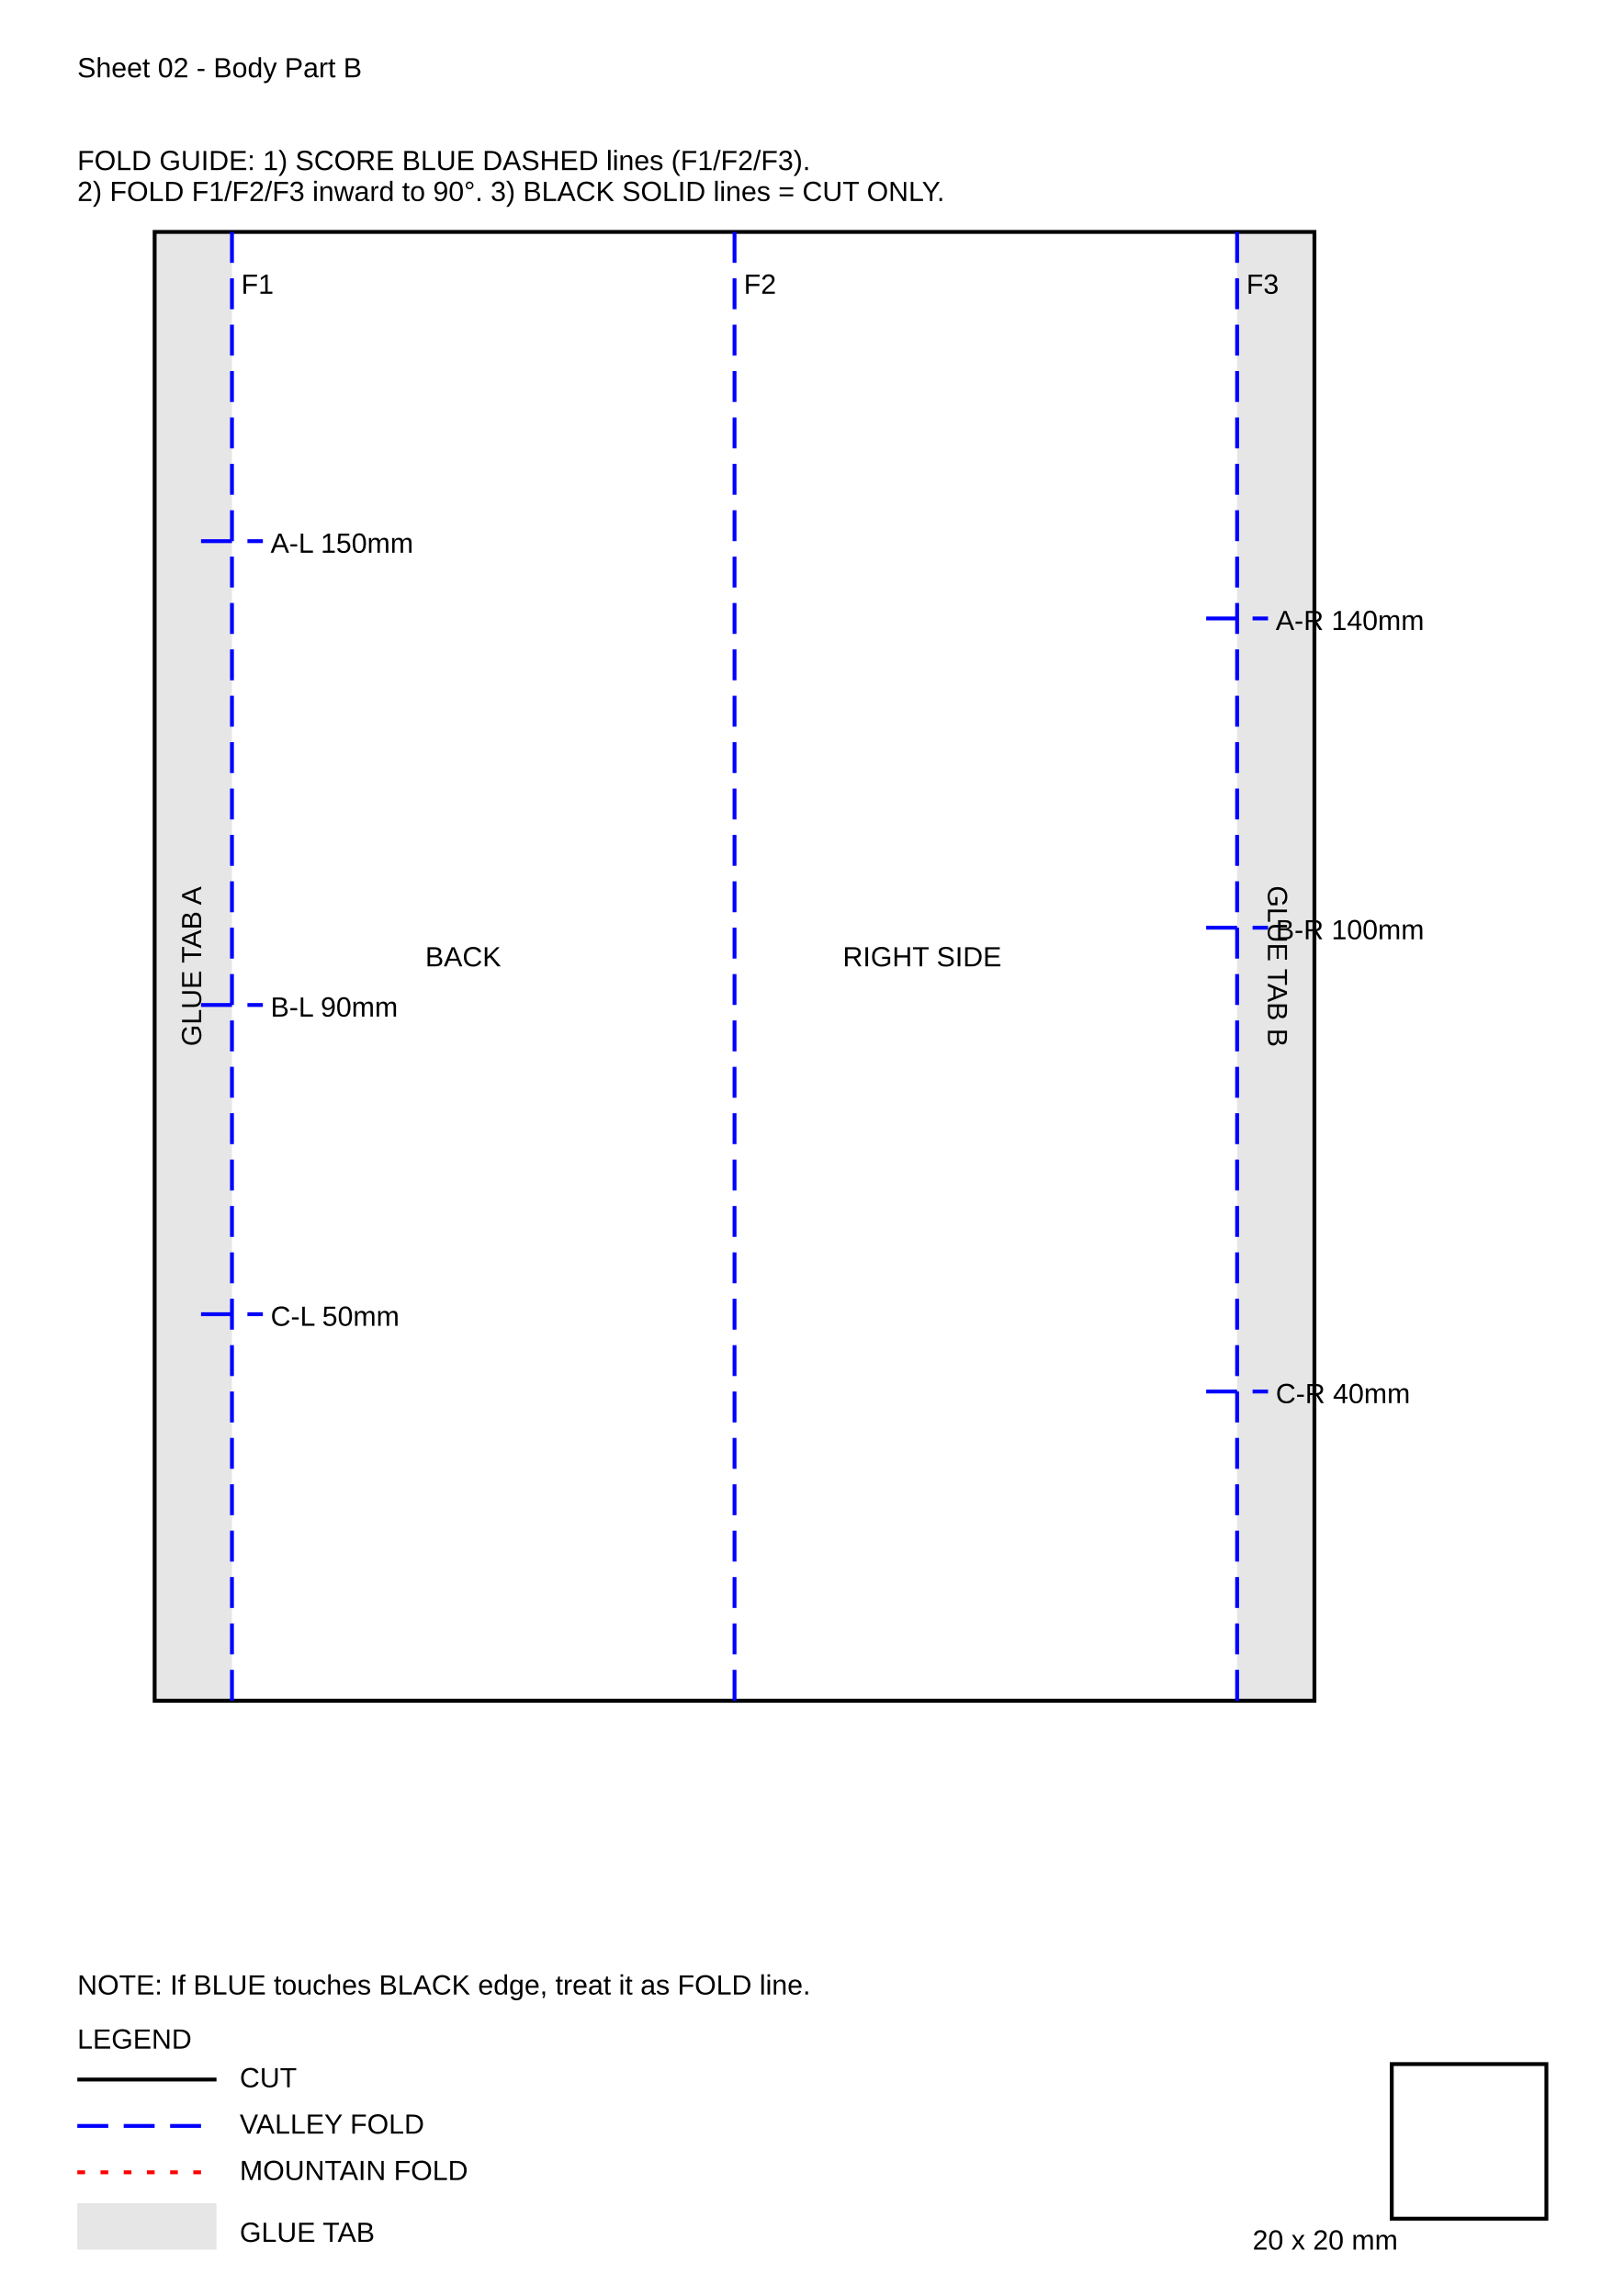
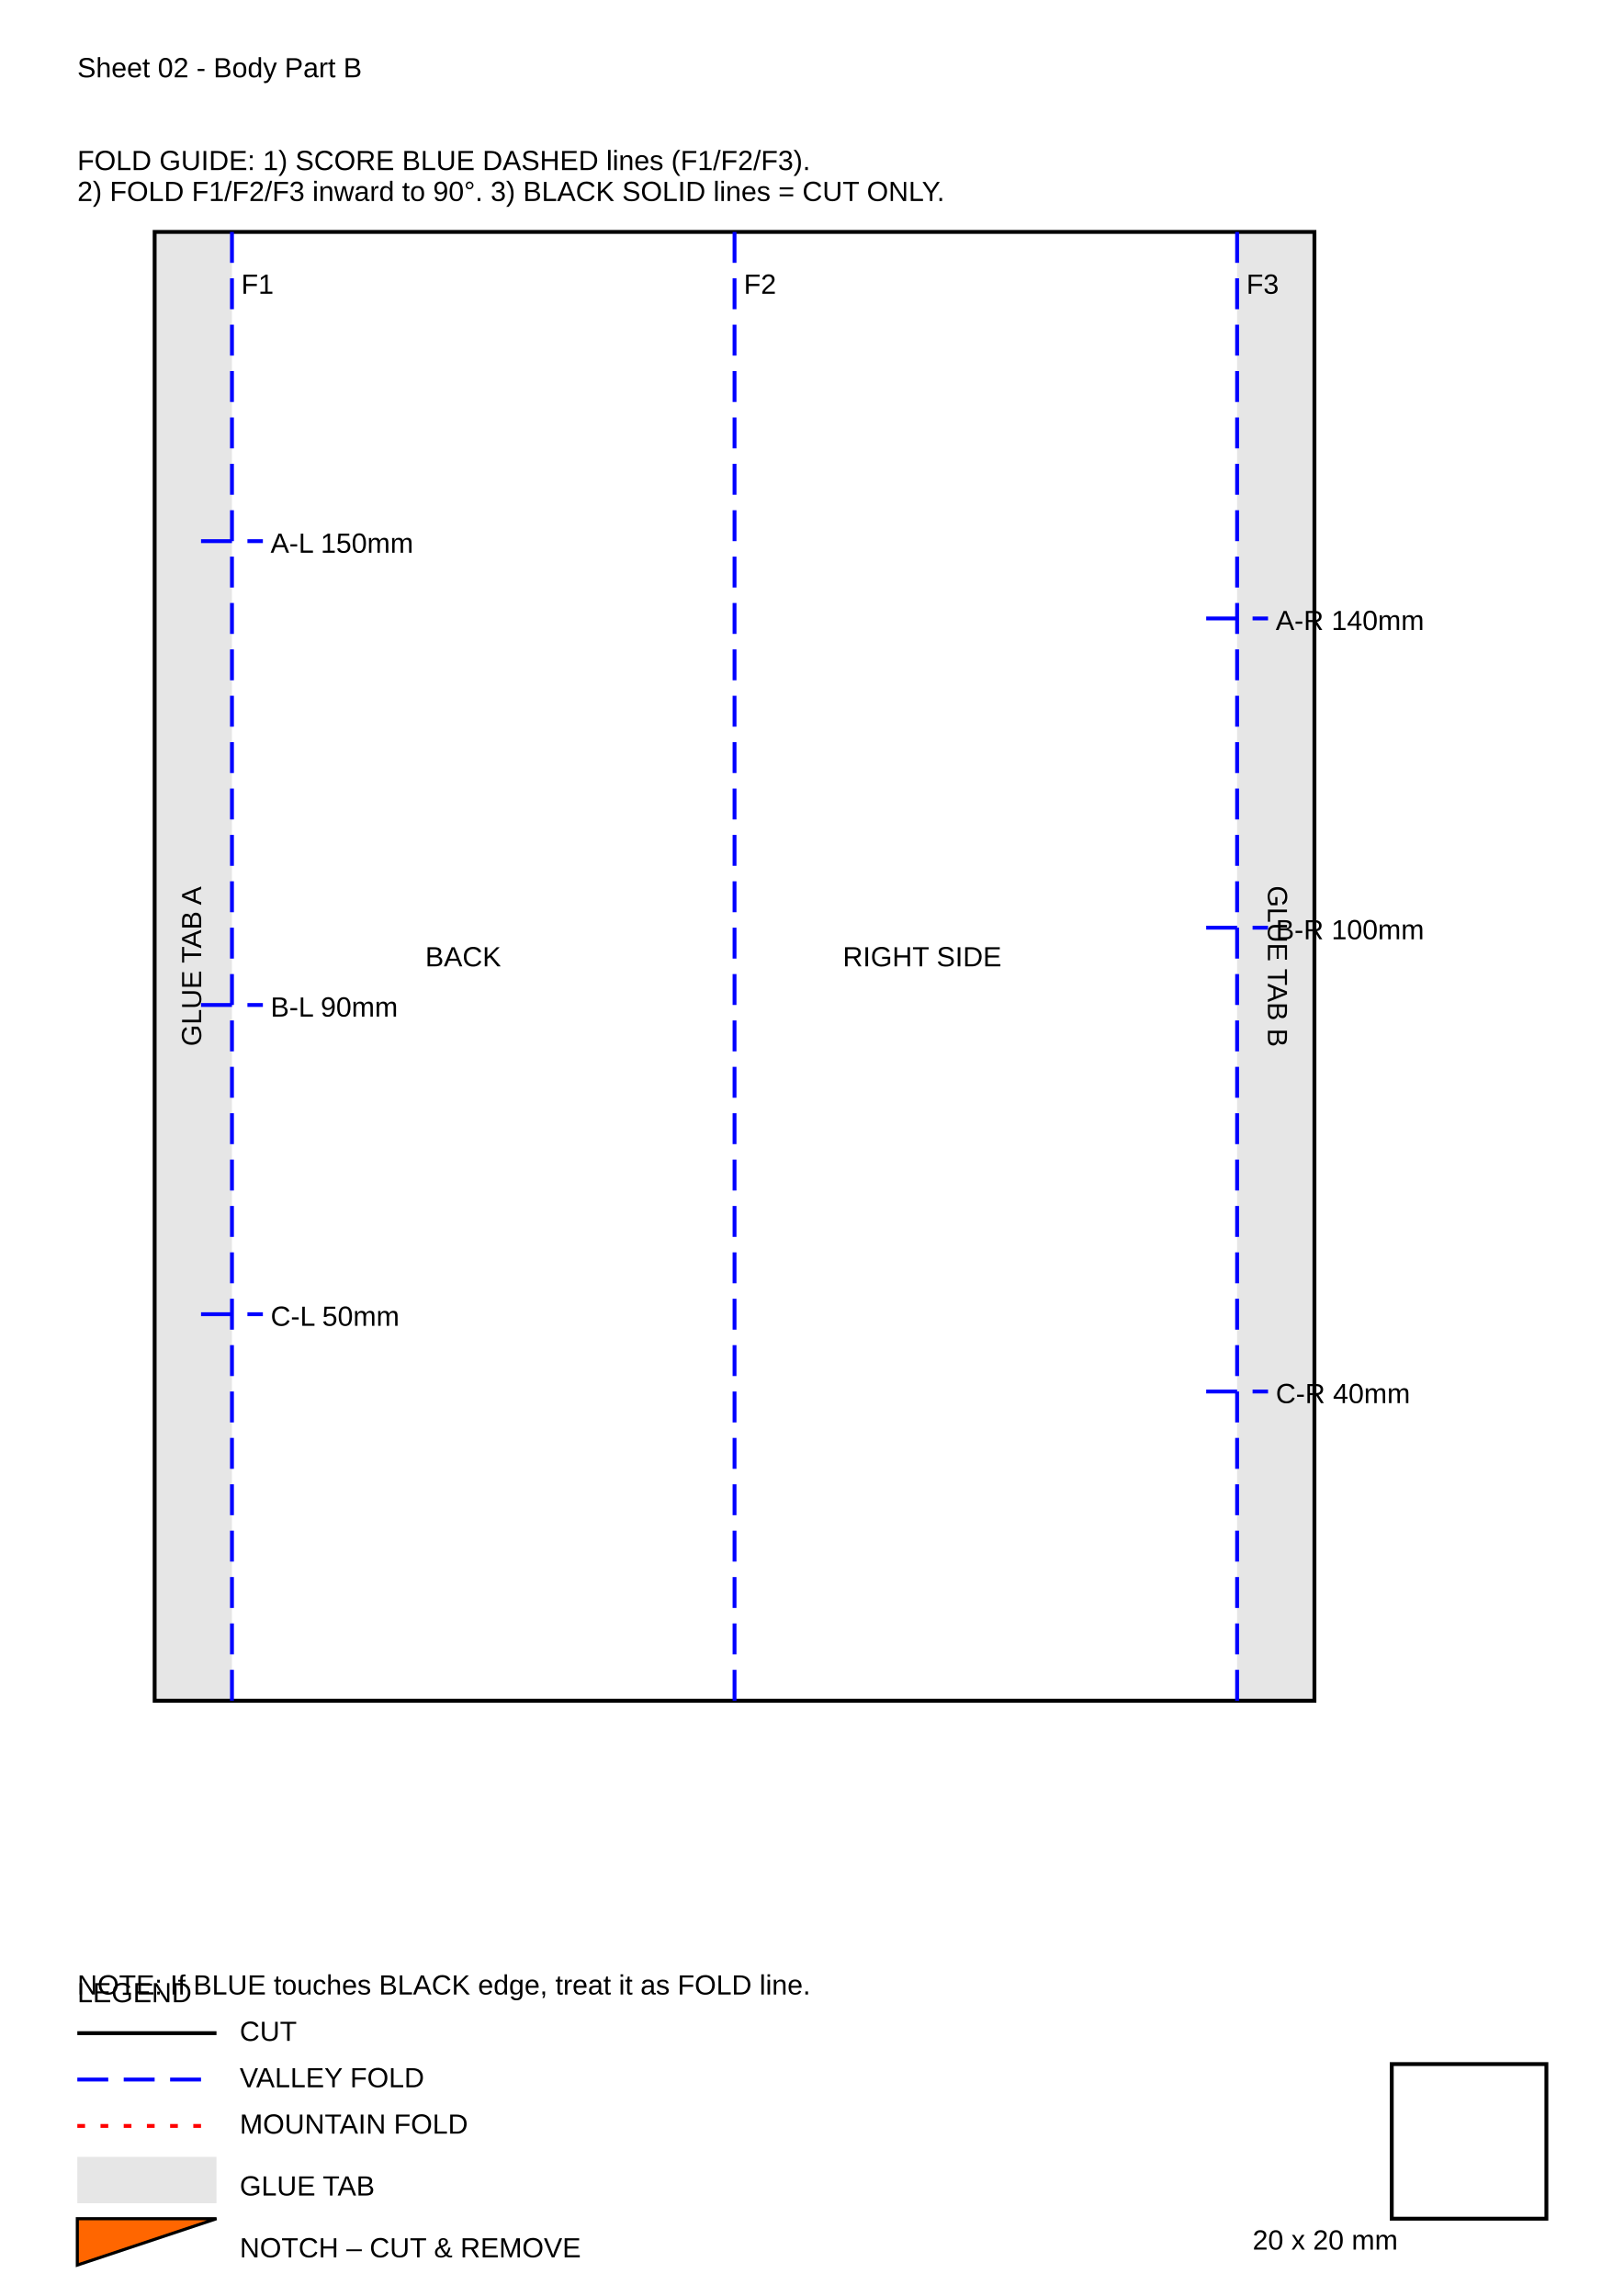
<svg xmlns="http://www.w3.org/2000/svg" baseProfile="full" height="297mm" version="1.1" viewBox="0 0 210 297" width="210mm">
  <defs />
  <text fill="black" font-family="Arial" font-size="3.6px" x="10" y="10">Sheet 02 - Body Part B</text>
  <rect fill="#e6e6e6" height="190.0" stroke="none" width="10.0" x="20" y="30" />
  <rect fill="#e6e6e6" height="190.0" stroke="none" width="10.0" x="160.0" y="30" />
  <rect fill="none" height="190.0" stroke="black" stroke-width="0.5" width="150.0" x="20" y="30" />
  <line fill="none" stroke="blue" stroke-dasharray="4,2" stroke-width="0.5" x1="30.0" x2="30.0" y1="30" y2="220.0" />
  <line fill="none" stroke="blue" stroke-dasharray="4,2" stroke-width="0.5" x1="95.0" x2="95.0" y1="30" y2="220.0" />
  <line fill="none" stroke="blue" stroke-dasharray="4,2" stroke-width="0.5" x1="160.0" x2="160.0" y1="30" y2="220.0" />
  <text fill="black" font-family="Arial" font-size="3.6px" x="31.2" y="38">F1</text>
  <text fill="black" font-family="Arial" font-size="3.6px" x="96.2" y="38">F2</text>
  <text fill="black" font-family="Arial" font-size="3.6px" x="161.2" y="38">F3</text>
  <text dominant-baseline="middle" fill="black" font-family="Arial" font-size="3.6px" text-anchor="middle" transform="rotate(-90 25.0 125.0)" x="25.0" y="125.0">GLUE TAB A</text>
  <text fill="black" font-family="Arial" font-size="3.6px" x="55.0" y="125">BACK</text>
  <text fill="black" font-family="Arial" font-size="3.6px" x="109.0" y="125">RIGHT SIDE</text>
  <text dominant-baseline="middle" fill="black" font-family="Arial" font-size="3.6px" text-anchor="middle" transform="rotate(90 165.0 125.0)" x="165.0" y="125.0">GLUE TAB B</text>
  <line fill="none" stroke="blue" stroke-dasharray="4,2" stroke-width="0.5" x1="26.0" x2="34.0" y1="70.0" y2="70.0" />
  <text fill="black" font-family="Arial" font-size="3.6px" x="35.0" y="71.5">A-L 150mm</text>
  <line fill="none" stroke="blue" stroke-dasharray="4,2" stroke-width="0.5" x1="156.0" x2="164.0" y1="80.0" y2="80.0" />
  <text fill="black" font-family="Arial" font-size="3.6px" x="165.0" y="81.5">A-R 140mm</text>
  <line fill="none" stroke="blue" stroke-dasharray="4,2" stroke-width="0.5" x1="26.0" x2="34.0" y1="130.0" y2="130.0" />
  <text fill="black" font-family="Arial" font-size="3.6px" x="35.0" y="131.5">B-L 90mm</text>
  <line fill="none" stroke="blue" stroke-dasharray="4,2" stroke-width="0.5" x1="156.0" x2="164.0" y1="120.0" y2="120.0" />
  <text fill="black" font-family="Arial" font-size="3.6px" x="165.0" y="121.5">B-R 100mm</text>
  <line fill="none" stroke="blue" stroke-dasharray="4,2" stroke-width="0.5" x1="26.0" x2="34.0" y1="170.0" y2="170.0" />
  <text fill="black" font-family="Arial" font-size="3.6px" x="35.0" y="171.5">C-L 50mm</text>
  <line fill="none" stroke="blue" stroke-dasharray="4,2" stroke-width="0.5" x1="156.0" x2="164.0" y1="180.0" y2="180.0" />
  <text fill="black" font-family="Arial" font-size="3.6px" x="165.0" y="181.5">C-R 40mm</text>
  <text fill="black" font-family="Arial" font-size="3.6px" x="10" y="22">FOLD GUIDE: 1) SCORE BLUE DASHED lines (F1/F2/F3).</text>
  <text fill="black" font-family="Arial" font-size="3.6px" x="10" y="26">2) FOLD F1/F2/F3 inward to 90°.  3) BLACK SOLID lines = CUT ONLY.</text>
  <text fill="black" font-family="Arial" font-size="3.6px" x="10" y="258">NOTE: If BLUE touches BLACK edge, treat it as FOLD line.</text>
-   <text fill="black" font-family="Arial" font-size="3.6px" x="10" y="265">LEGEND</text>
-   <line fill="none" stroke="black" stroke-width="0.5" x1="10" x2="28" y1="269" y2="269" />
-   <text fill="black" font-family="Arial" font-size="3.6px" x="31" y="270">CUT</text>
-   <line fill="none" stroke="blue" stroke-dasharray="4,2" stroke-width="0.5" x1="10" x2="28" y1="275" y2="275" />
-   <text fill="black" font-family="Arial" font-size="3.6px" x="31" y="276">VALLEY FOLD</text>
-   <line fill="none" stroke="red" stroke-dasharray="1,2" stroke-width="0.5" x1="10" x2="28" y1="281" y2="281" />
-   <text fill="black" font-family="Arial" font-size="3.6px" x="31" y="282">MOUNTAIN FOLD</text>
-   <rect fill="#e6e6e6" height="6" stroke="none" width="18" x="10" y="285" />
-   <text fill="black" font-family="Arial" font-size="3.6px" x="31" y="290">GLUE TAB</text>
+   <text fill="black" font-family="Arial" font-size="3.6px" x="10" y="259">LEGEND</text>
+   <line fill="none" stroke="black" stroke-width="0.5" x1="10" x2="28" y1="263" y2="263" />
+   <text fill="black" font-family="Arial" font-size="3.6px" x="31" y="264">CUT</text>
+   <line fill="none" stroke="blue" stroke-dasharray="4,2" stroke-width="0.5" x1="10" x2="28" y1="269" y2="269" />
+   <text fill="black" font-family="Arial" font-size="3.6px" x="31" y="270">VALLEY FOLD</text>
+   <line fill="none" stroke="red" stroke-dasharray="1,2" stroke-width="0.5" x1="10" x2="28" y1="275" y2="275" />
+   <text fill="black" font-family="Arial" font-size="3.6px" x="31" y="276">MOUNTAIN FOLD</text>
+   <rect fill="#e6e6e6" height="6" stroke="none" width="18" x="10" y="279" />
+   <text fill="black" font-family="Arial" font-size="3.6px" x="31" y="284">GLUE TAB</text>
+   <polygon fill="#FF6600" points="10,287 28,287 10,293" stroke="black" stroke-width="0.4" />
+   <text fill="black" font-family="Arial" font-size="3.6px" x="31" y="292">NOTCH – CUT &amp; REMOVE</text>
  <rect fill="none" height="20" stroke="black" stroke-width="0.5" width="20" x="180" y="267" />
  <text fill="black" font-family="Arial" font-size="3.6px" x="162" y="291">20 x 20 mm</text>
</svg>
